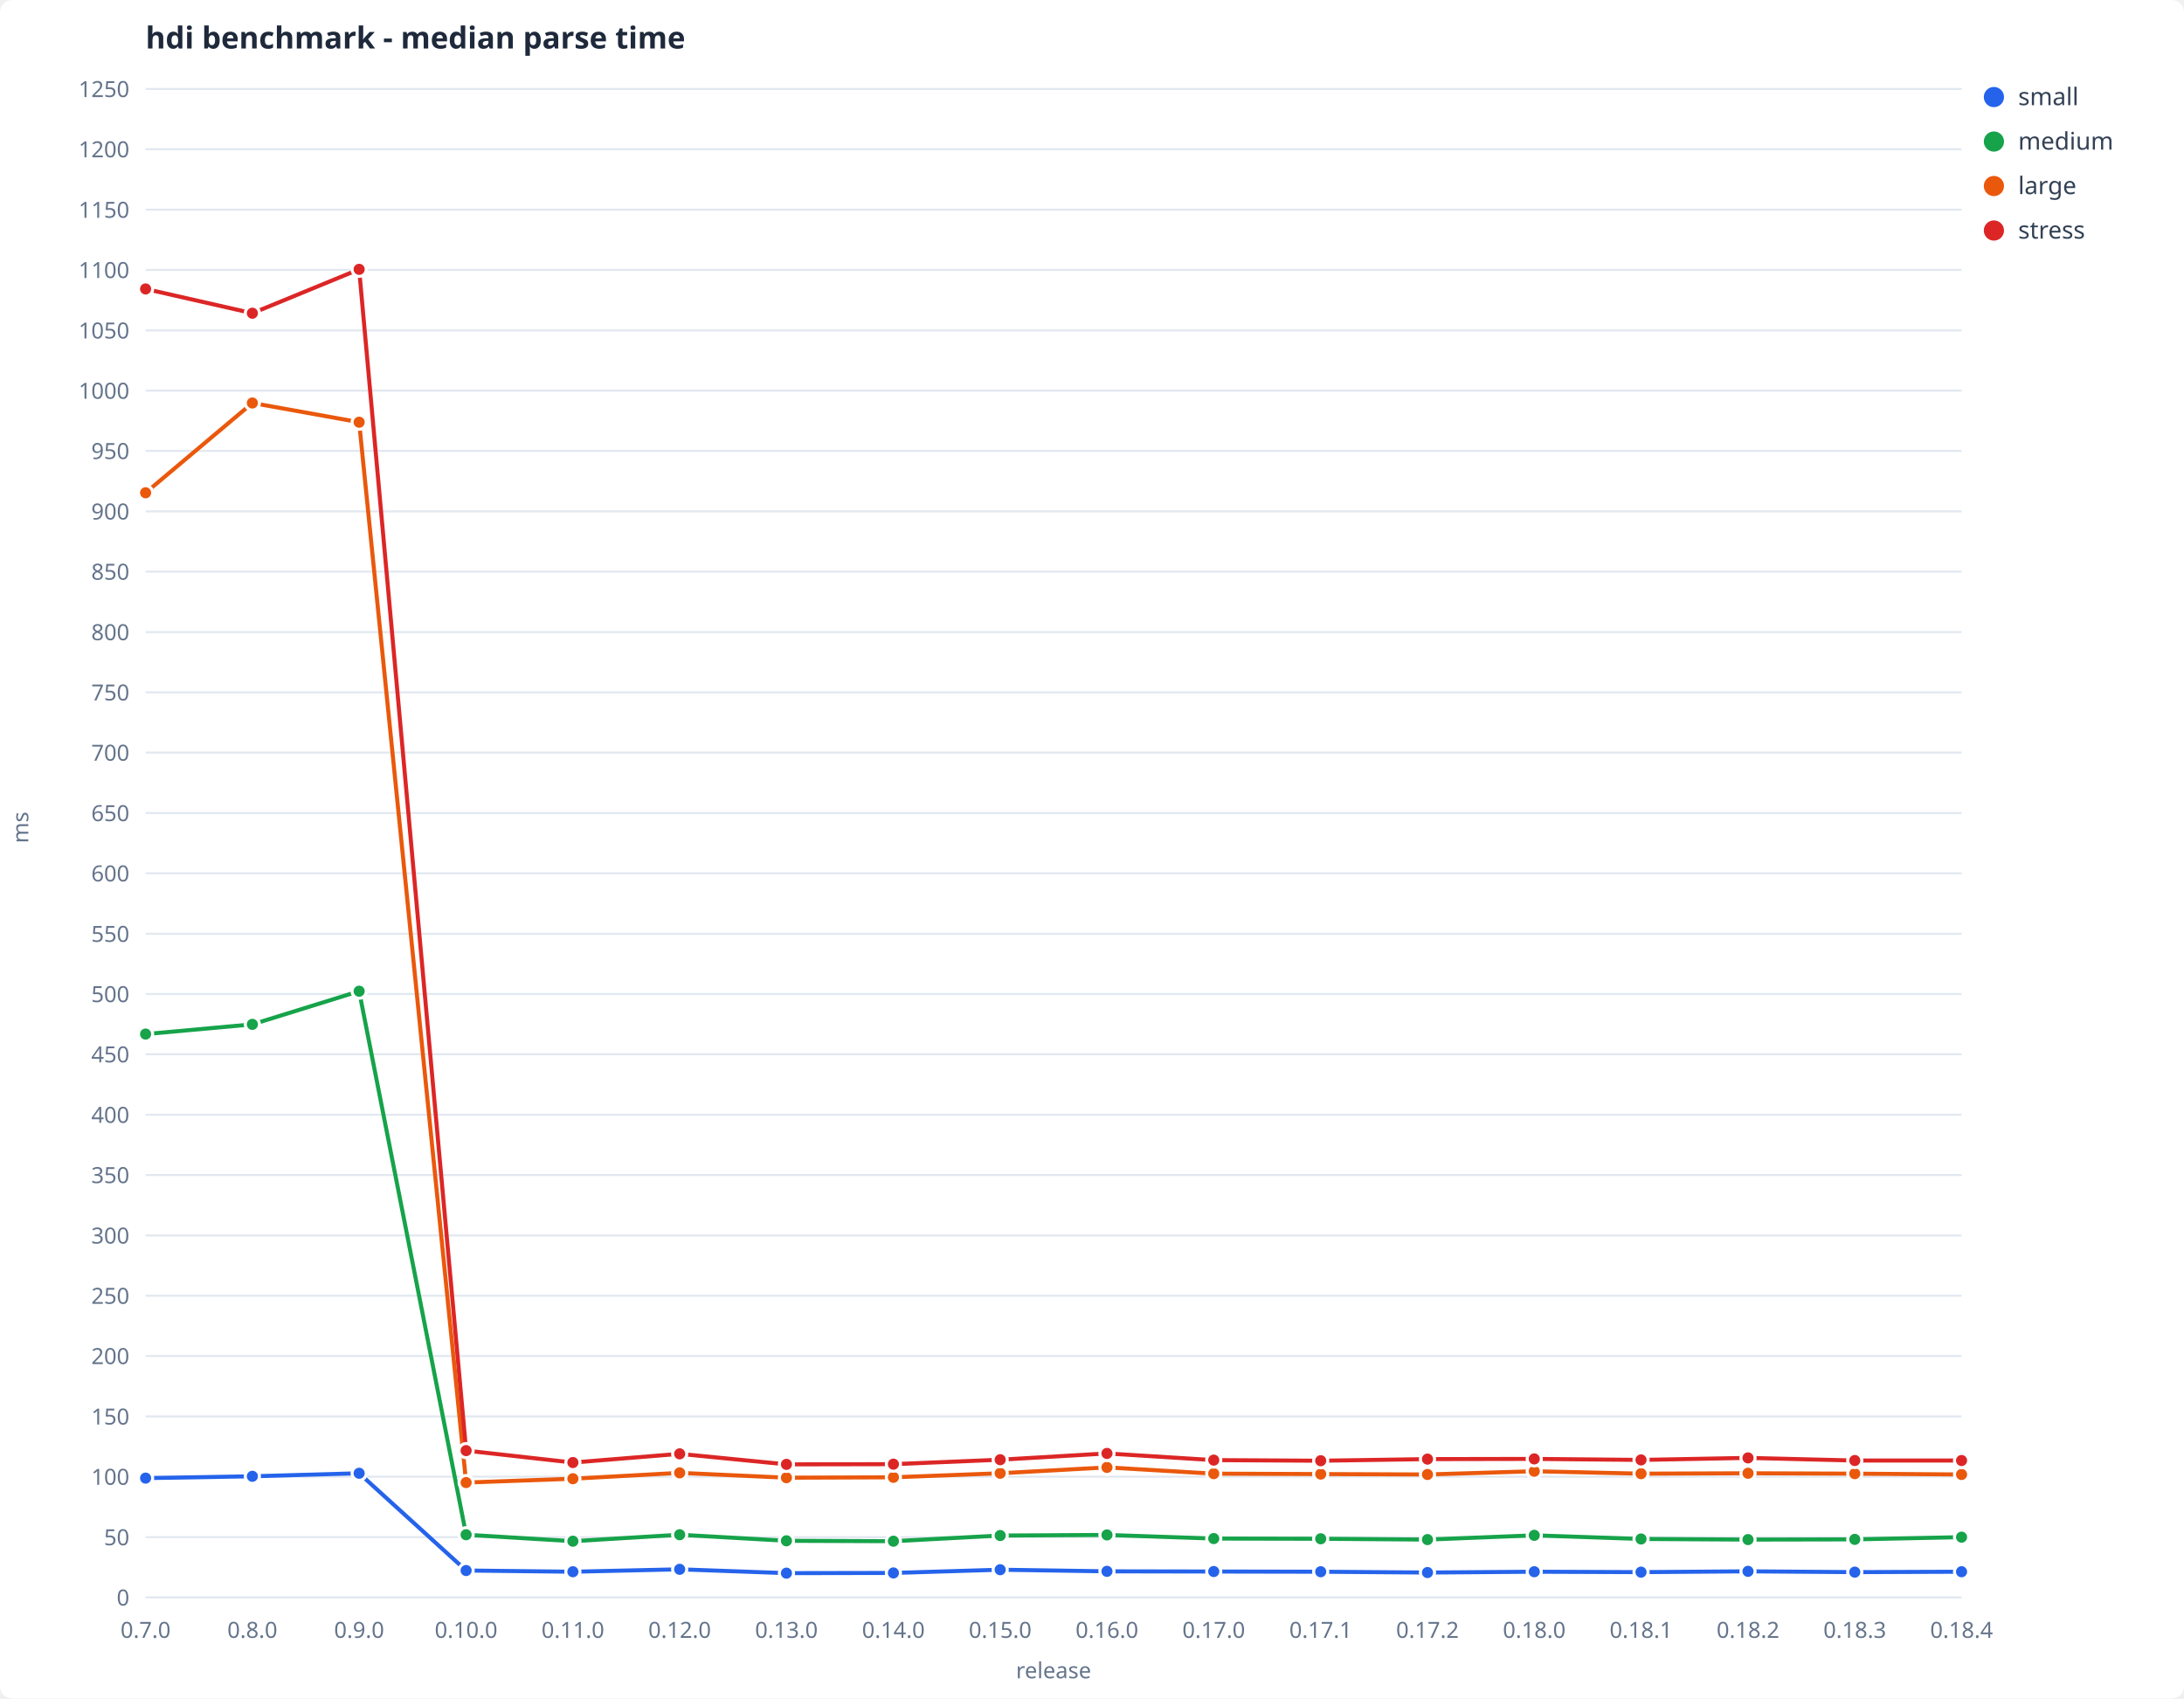
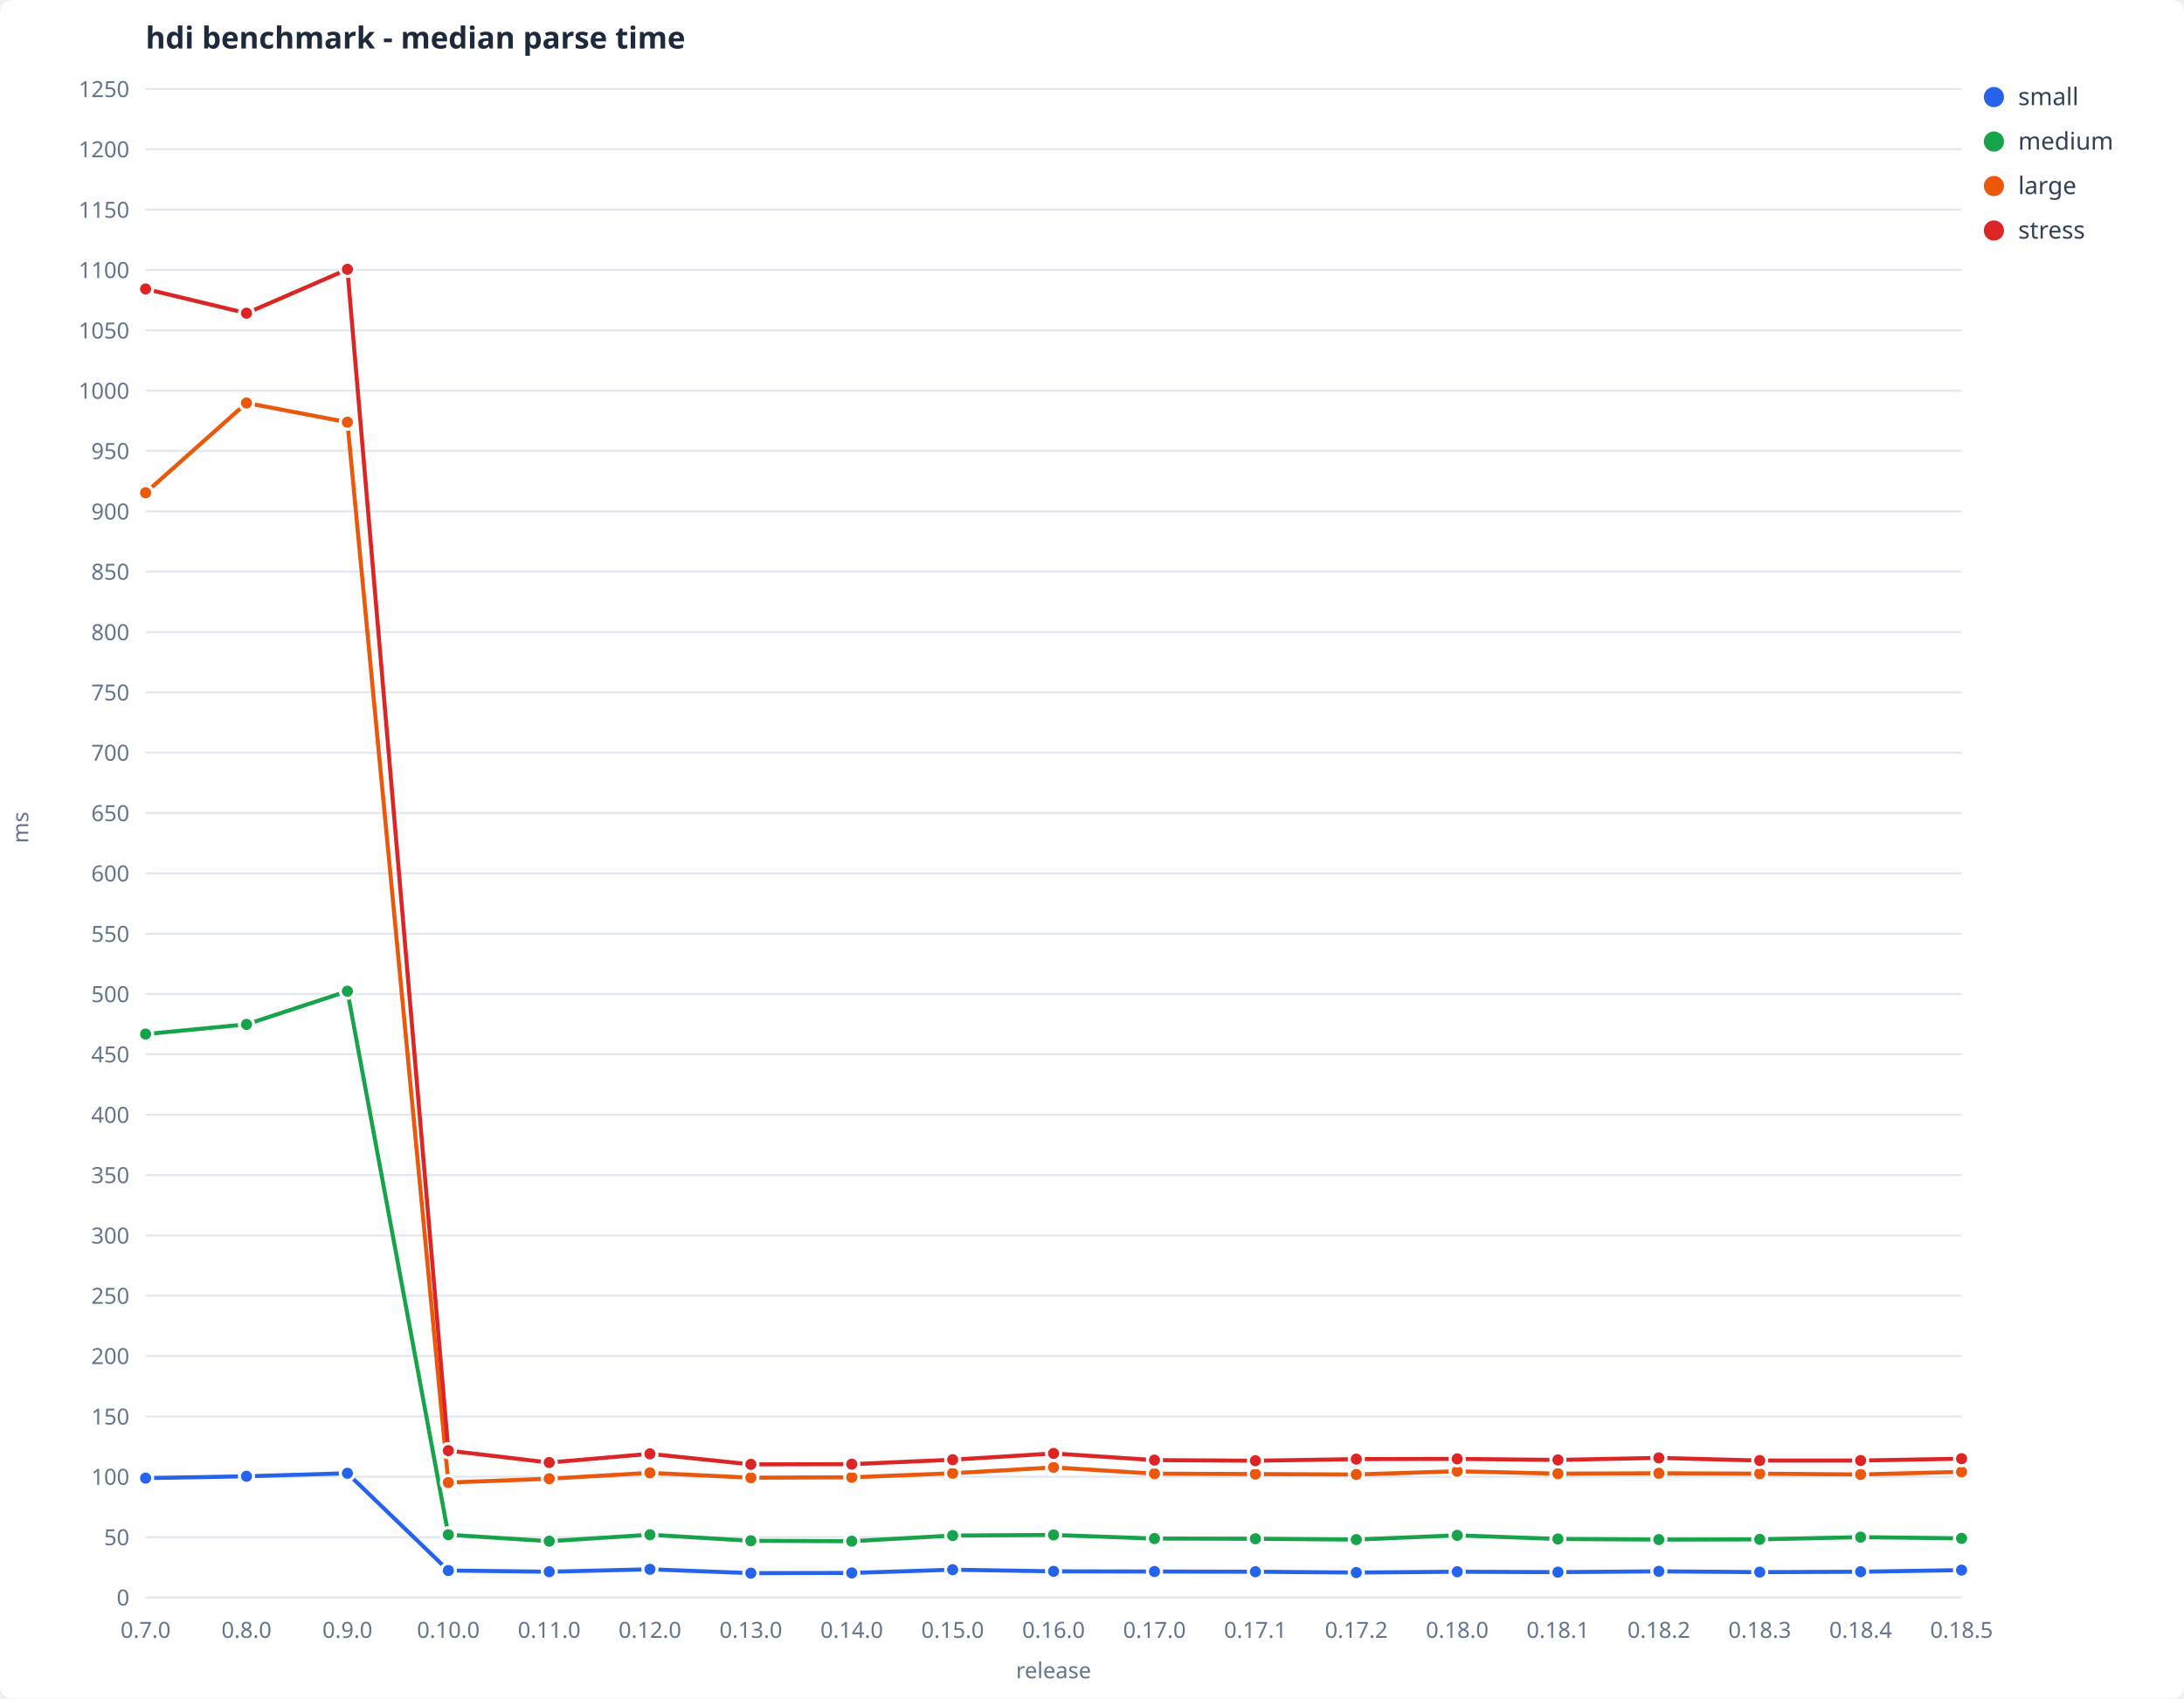
<svg xmlns="http://www.w3.org/2000/svg" width="1080" height="840" viewBox="0 0 1080 840" font-family="system-ui,sans-serif">
  <rect width="1080" height="840" fill="#fff" rx="6" />
  <text x="72" y="24" font-size="15" font-weight="600" fill="#1e293b">hdi benchmark - median parse time</text>
  <line x1="72" y1="790.0" x2="970" y2="790.0" stroke="#e2e8f0" stroke-width="1" />
  <text x="64" y="794.0" text-anchor="end" font-size="11" fill="#64748b">0</text>
  <line x1="72" y1="760.2" x2="970" y2="760.2" stroke="#e2e8f0" stroke-width="1" />
  <text x="64" y="764.2" text-anchor="end" font-size="11" fill="#64748b">50</text>
  <line x1="72" y1="730.3" x2="970" y2="730.3" stroke="#e2e8f0" stroke-width="1" />
  <text x="64" y="734.3" text-anchor="end" font-size="11" fill="#64748b">100</text>
  <line x1="72" y1="700.5" x2="970" y2="700.5" stroke="#e2e8f0" stroke-width="1" />
  <text x="64" y="704.5" text-anchor="end" font-size="11" fill="#64748b">150</text>
  <line x1="72" y1="670.6" x2="970" y2="670.6" stroke="#e2e8f0" stroke-width="1" />
  <text x="64" y="674.6" text-anchor="end" font-size="11" fill="#64748b">200</text>
  <line x1="72" y1="640.8" x2="970" y2="640.8" stroke="#e2e8f0" stroke-width="1" />
  <text x="64" y="644.8" text-anchor="end" font-size="11" fill="#64748b">250</text>
  <line x1="72" y1="611.0" x2="970" y2="611.0" stroke="#e2e8f0" stroke-width="1" />
  <text x="64" y="615.0" text-anchor="end" font-size="11" fill="#64748b">300</text>
  <line x1="72" y1="581.1" x2="970" y2="581.1" stroke="#e2e8f0" stroke-width="1" />
  <text x="64" y="585.1" text-anchor="end" font-size="11" fill="#64748b">350</text>
  <line x1="72" y1="551.3" x2="970" y2="551.3" stroke="#e2e8f0" stroke-width="1" />
  <text x="64" y="555.3" text-anchor="end" font-size="11" fill="#64748b">400</text>
  <line x1="72" y1="521.4" x2="970" y2="521.4" stroke="#e2e8f0" stroke-width="1" />
  <text x="64" y="525.4" text-anchor="end" font-size="11" fill="#64748b">450</text>
  <line x1="72" y1="491.6" x2="970" y2="491.6" stroke="#e2e8f0" stroke-width="1" />
  <text x="64" y="495.6" text-anchor="end" font-size="11" fill="#64748b">500</text>
  <line x1="72" y1="461.8" x2="970" y2="461.8" stroke="#e2e8f0" stroke-width="1" />
  <text x="64" y="465.8" text-anchor="end" font-size="11" fill="#64748b">550</text>
  <line x1="72" y1="431.9" x2="970" y2="431.9" stroke="#e2e8f0" stroke-width="1" />
  <text x="64" y="435.9" text-anchor="end" font-size="11" fill="#64748b">600</text>
  <line x1="72" y1="402.1" x2="970" y2="402.1" stroke="#e2e8f0" stroke-width="1" />
  <text x="64" y="406.1" text-anchor="end" font-size="11" fill="#64748b">650</text>
  <line x1="72" y1="372.2" x2="970" y2="372.2" stroke="#e2e8f0" stroke-width="1" />
  <text x="64" y="376.2" text-anchor="end" font-size="11" fill="#64748b">700</text>
  <line x1="72" y1="342.4" x2="970" y2="342.4" stroke="#e2e8f0" stroke-width="1" />
  <text x="64" y="346.4" text-anchor="end" font-size="11" fill="#64748b">750</text>
  <line x1="72" y1="312.6" x2="970" y2="312.6" stroke="#e2e8f0" stroke-width="1" />
  <text x="64" y="316.6" text-anchor="end" font-size="11" fill="#64748b">800</text>
  <line x1="72" y1="282.7" x2="970" y2="282.7" stroke="#e2e8f0" stroke-width="1" />
  <text x="64" y="286.7" text-anchor="end" font-size="11" fill="#64748b">850</text>
  <line x1="72" y1="252.9" x2="970" y2="252.9" stroke="#e2e8f0" stroke-width="1" />
  <text x="64" y="256.9" text-anchor="end" font-size="11" fill="#64748b">900</text>
  <line x1="72" y1="223.0" x2="970" y2="223.0" stroke="#e2e8f0" stroke-width="1" />
  <text x="64" y="227.0" text-anchor="end" font-size="11" fill="#64748b">950</text>
  <line x1="72" y1="193.2" x2="970" y2="193.2" stroke="#e2e8f0" stroke-width="1" />
  <text x="64" y="197.2" text-anchor="end" font-size="11" fill="#64748b">1000</text>
  <line x1="72" y1="163.4" x2="970" y2="163.4" stroke="#e2e8f0" stroke-width="1" />
  <text x="64" y="167.4" text-anchor="end" font-size="11" fill="#64748b">1050</text>
  <line x1="72" y1="133.5" x2="970" y2="133.5" stroke="#e2e8f0" stroke-width="1" />
  <text x="64" y="137.5" text-anchor="end" font-size="11" fill="#64748b">1100</text>
  <line x1="72" y1="103.7" x2="970" y2="103.7" stroke="#e2e8f0" stroke-width="1" />
  <text x="64" y="107.7" text-anchor="end" font-size="11" fill="#64748b">1150</text>
  <line x1="72" y1="73.8" x2="970" y2="73.8" stroke="#e2e8f0" stroke-width="1" />
  <text x="64" y="77.8" text-anchor="end" font-size="11" fill="#64748b">1200</text>
  <line x1="72" y1="44.0" x2="970" y2="44.0" stroke="#e2e8f0" stroke-width="1" />
  <text x="64" y="48.0" text-anchor="end" font-size="11" fill="#64748b">1250</text>
  <text x="14" y="417" font-size="11" fill="#64748b" transform="rotate(-90,14,417)">ms</text>
  <text x="72.0" y="810" text-anchor="middle" font-size="11" fill="#64748b">0.7.0</text>
-   <text x="124.8" y="810" text-anchor="middle" font-size="11" fill="#64748b">0.8.0</text>
-   <text x="177.6" y="810" text-anchor="middle" font-size="11" fill="#64748b">0.9.0</text>
-   <text x="230.5" y="810" text-anchor="middle" font-size="11" fill="#64748b">0.10.0</text>
-   <text x="283.3" y="810" text-anchor="middle" font-size="11" fill="#64748b">0.11.0</text>
-   <text x="336.1" y="810" text-anchor="middle" font-size="11" fill="#64748b">0.12.0</text>
-   <text x="388.9" y="810" text-anchor="middle" font-size="11" fill="#64748b">0.13.0</text>
-   <text x="441.8" y="810" text-anchor="middle" font-size="11" fill="#64748b">0.14.0</text>
-   <text x="494.6" y="810" text-anchor="middle" font-size="11" fill="#64748b">0.15.0</text>
-   <text x="547.4" y="810" text-anchor="middle" font-size="11" fill="#64748b">0.16.0</text>
-   <text x="600.2" y="810" text-anchor="middle" font-size="11" fill="#64748b">0.17.0</text>
-   <text x="653.1" y="810" text-anchor="middle" font-size="11" fill="#64748b">0.17.1</text>
-   <text x="705.9" y="810" text-anchor="middle" font-size="11" fill="#64748b">0.17.2</text>
-   <text x="758.7" y="810" text-anchor="middle" font-size="11" fill="#64748b">0.18.0</text>
-   <text x="811.5" y="810" text-anchor="middle" font-size="11" fill="#64748b">0.18.1</text>
-   <text x="864.4" y="810" text-anchor="middle" font-size="11" fill="#64748b">0.18.2</text>
-   <text x="917.2" y="810" text-anchor="middle" font-size="11" fill="#64748b">0.18.3</text>
-   <text x="970.0" y="810" text-anchor="middle" font-size="11" fill="#64748b">0.18.4</text>
+   <text x="121.9" y="810" text-anchor="middle" font-size="11" fill="#64748b">0.8.0</text>
+   <text x="171.8" y="810" text-anchor="middle" font-size="11" fill="#64748b">0.9.0</text>
+   <text x="221.7" y="810" text-anchor="middle" font-size="11" fill="#64748b">0.10.0</text>
+   <text x="271.6" y="810" text-anchor="middle" font-size="11" fill="#64748b">0.11.0</text>
+   <text x="321.4" y="810" text-anchor="middle" font-size="11" fill="#64748b">0.12.0</text>
+   <text x="371.3" y="810" text-anchor="middle" font-size="11" fill="#64748b">0.13.0</text>
+   <text x="421.2" y="810" text-anchor="middle" font-size="11" fill="#64748b">0.14.0</text>
+   <text x="471.1" y="810" text-anchor="middle" font-size="11" fill="#64748b">0.15.0</text>
+   <text x="521.0" y="810" text-anchor="middle" font-size="11" fill="#64748b">0.16.0</text>
+   <text x="570.9" y="810" text-anchor="middle" font-size="11" fill="#64748b">0.17.0</text>
+   <text x="620.8" y="810" text-anchor="middle" font-size="11" fill="#64748b">0.17.1</text>
+   <text x="670.7" y="810" text-anchor="middle" font-size="11" fill="#64748b">0.17.2</text>
+   <text x="720.6" y="810" text-anchor="middle" font-size="11" fill="#64748b">0.18.0</text>
+   <text x="770.4" y="810" text-anchor="middle" font-size="11" fill="#64748b">0.18.1</text>
+   <text x="820.3" y="810" text-anchor="middle" font-size="11" fill="#64748b">0.18.2</text>
+   <text x="870.2" y="810" text-anchor="middle" font-size="11" fill="#64748b">0.18.3</text>
+   <text x="920.1" y="810" text-anchor="middle" font-size="11" fill="#64748b">0.18.4</text>
+   <text x="970.0" y="810" text-anchor="middle" font-size="11" fill="#64748b">0.18.5</text>
  <text x="521" y="830" text-anchor="middle" font-size="11" fill="#64748b">release</text>
-   <polyline fill="none" stroke="#2563eb" stroke-width="2" stroke-linejoin="round" points="72.0,731.0 124.8,730.1 177.6,728.6 230.5,776.7 283.3,777.3 336.1,776.1 388.9,778.0 441.8,777.9 494.6,776.3 547.4,777.1 600.2,777.2 653.1,777.3 705.9,777.7 758.7,777.3 811.5,777.5 864.4,777.1 917.2,777.5 970.0,777.3" />
+   <polyline fill="none" stroke="#2563eb" stroke-width="2" stroke-linejoin="round" points="72.0,731.0 121.9,730.1 171.8,728.6 221.7,776.7 271.6,777.3 321.4,776.1 371.3,778.0 421.2,777.9 471.1,776.3 521.0,777.1 570.9,777.2 620.8,777.3 670.7,777.7 720.6,777.3 770.4,777.5 820.3,777.1 870.2,777.5 920.1,777.3 970.0,776.5" />
  <circle cx="72.0" cy="731.0" r="3.5" fill="#2563eb" stroke="#fff" stroke-width="1.5" />
-   <circle cx="124.8" cy="730.1" r="3.5" fill="#2563eb" stroke="#fff" stroke-width="1.5" />
-   <circle cx="177.6" cy="728.6" r="3.5" fill="#2563eb" stroke="#fff" stroke-width="1.5" />
-   <circle cx="230.5" cy="776.7" r="3.5" fill="#2563eb" stroke="#fff" stroke-width="1.5" />
-   <circle cx="283.3" cy="777.3" r="3.5" fill="#2563eb" stroke="#fff" stroke-width="1.5" />
-   <circle cx="336.1" cy="776.1" r="3.5" fill="#2563eb" stroke="#fff" stroke-width="1.5" />
-   <circle cx="388.9" cy="778.0" r="3.5" fill="#2563eb" stroke="#fff" stroke-width="1.5" />
-   <circle cx="441.8" cy="777.9" r="3.5" fill="#2563eb" stroke="#fff" stroke-width="1.5" />
-   <circle cx="494.6" cy="776.3" r="3.5" fill="#2563eb" stroke="#fff" stroke-width="1.5" />
-   <circle cx="547.4" cy="777.1" r="3.5" fill="#2563eb" stroke="#fff" stroke-width="1.5" />
-   <circle cx="600.2" cy="777.2" r="3.5" fill="#2563eb" stroke="#fff" stroke-width="1.5" />
-   <circle cx="653.1" cy="777.3" r="3.5" fill="#2563eb" stroke="#fff" stroke-width="1.5" />
-   <circle cx="705.9" cy="777.7" r="3.5" fill="#2563eb" stroke="#fff" stroke-width="1.5" />
-   <circle cx="758.7" cy="777.3" r="3.5" fill="#2563eb" stroke="#fff" stroke-width="1.5" />
-   <circle cx="811.5" cy="777.5" r="3.5" fill="#2563eb" stroke="#fff" stroke-width="1.5" />
-   <circle cx="864.4" cy="777.1" r="3.5" fill="#2563eb" stroke="#fff" stroke-width="1.5" />
-   <circle cx="917.2" cy="777.5" r="3.5" fill="#2563eb" stroke="#fff" stroke-width="1.5" />
-   <circle cx="970.0" cy="777.3" r="3.5" fill="#2563eb" stroke="#fff" stroke-width="1.5" />
-   <polyline fill="none" stroke="#16a34a" stroke-width="2" stroke-linejoin="round" points="72.0,511.4 124.8,506.6 177.6,490.2 230.5,759.0 283.3,762.2 336.1,759.0 388.9,762.0 441.8,762.2 494.6,759.4 547.4,759.1 600.2,760.9 653.1,761.0 705.9,761.4 758.7,759.3 811.5,761.1 864.4,761.4 917.2,761.3 970.0,760.2" />
+   <circle cx="121.9" cy="730.1" r="3.5" fill="#2563eb" stroke="#fff" stroke-width="1.5" />
+   <circle cx="171.8" cy="728.6" r="3.5" fill="#2563eb" stroke="#fff" stroke-width="1.5" />
+   <circle cx="221.7" cy="776.7" r="3.5" fill="#2563eb" stroke="#fff" stroke-width="1.5" />
+   <circle cx="271.6" cy="777.3" r="3.5" fill="#2563eb" stroke="#fff" stroke-width="1.5" />
+   <circle cx="321.4" cy="776.1" r="3.5" fill="#2563eb" stroke="#fff" stroke-width="1.5" />
+   <circle cx="371.3" cy="778.0" r="3.5" fill="#2563eb" stroke="#fff" stroke-width="1.5" />
+   <circle cx="421.2" cy="777.9" r="3.5" fill="#2563eb" stroke="#fff" stroke-width="1.5" />
+   <circle cx="471.1" cy="776.3" r="3.5" fill="#2563eb" stroke="#fff" stroke-width="1.5" />
+   <circle cx="521.0" cy="777.1" r="3.5" fill="#2563eb" stroke="#fff" stroke-width="1.5" />
+   <circle cx="570.9" cy="777.2" r="3.5" fill="#2563eb" stroke="#fff" stroke-width="1.5" />
+   <circle cx="620.8" cy="777.3" r="3.5" fill="#2563eb" stroke="#fff" stroke-width="1.5" />
+   <circle cx="670.7" cy="777.7" r="3.5" fill="#2563eb" stroke="#fff" stroke-width="1.5" />
+   <circle cx="720.6" cy="777.3" r="3.5" fill="#2563eb" stroke="#fff" stroke-width="1.5" />
+   <circle cx="770.4" cy="777.5" r="3.5" fill="#2563eb" stroke="#fff" stroke-width="1.5" />
+   <circle cx="820.3" cy="777.1" r="3.5" fill="#2563eb" stroke="#fff" stroke-width="1.5" />
+   <circle cx="870.2" cy="777.5" r="3.5" fill="#2563eb" stroke="#fff" stroke-width="1.5" />
+   <circle cx="920.1" cy="777.3" r="3.5" fill="#2563eb" stroke="#fff" stroke-width="1.5" />
+   <circle cx="970.0" cy="776.5" r="3.5" fill="#2563eb" stroke="#fff" stroke-width="1.5" />
+   <polyline fill="none" stroke="#16a34a" stroke-width="2" stroke-linejoin="round" points="72.0,511.4 121.9,506.6 171.8,490.2 221.7,759.0 271.6,762.2 321.4,759.0 371.3,762.0 421.2,762.2 471.1,759.4 521.0,759.1 570.9,760.9 620.8,761.0 670.7,761.4 720.6,759.3 770.4,761.1 820.3,761.4 870.2,761.3 920.1,760.2 970.0,760.8" />
  <circle cx="72.0" cy="511.4" r="3.5" fill="#16a34a" stroke="#fff" stroke-width="1.5" />
-   <circle cx="124.8" cy="506.6" r="3.5" fill="#16a34a" stroke="#fff" stroke-width="1.5" />
-   <circle cx="177.6" cy="490.2" r="3.5" fill="#16a34a" stroke="#fff" stroke-width="1.5" />
-   <circle cx="230.5" cy="759.0" r="3.5" fill="#16a34a" stroke="#fff" stroke-width="1.5" />
-   <circle cx="283.3" cy="762.2" r="3.5" fill="#16a34a" stroke="#fff" stroke-width="1.5" />
-   <circle cx="336.1" cy="759.0" r="3.5" fill="#16a34a" stroke="#fff" stroke-width="1.5" />
-   <circle cx="388.9" cy="762.0" r="3.5" fill="#16a34a" stroke="#fff" stroke-width="1.5" />
-   <circle cx="441.8" cy="762.2" r="3.5" fill="#16a34a" stroke="#fff" stroke-width="1.5" />
-   <circle cx="494.6" cy="759.4" r="3.5" fill="#16a34a" stroke="#fff" stroke-width="1.5" />
-   <circle cx="547.4" cy="759.1" r="3.5" fill="#16a34a" stroke="#fff" stroke-width="1.5" />
-   <circle cx="600.2" cy="760.9" r="3.5" fill="#16a34a" stroke="#fff" stroke-width="1.5" />
-   <circle cx="653.1" cy="761.0" r="3.5" fill="#16a34a" stroke="#fff" stroke-width="1.5" />
-   <circle cx="705.9" cy="761.4" r="3.5" fill="#16a34a" stroke="#fff" stroke-width="1.5" />
-   <circle cx="758.7" cy="759.3" r="3.5" fill="#16a34a" stroke="#fff" stroke-width="1.5" />
-   <circle cx="811.5" cy="761.1" r="3.5" fill="#16a34a" stroke="#fff" stroke-width="1.5" />
-   <circle cx="864.4" cy="761.4" r="3.5" fill="#16a34a" stroke="#fff" stroke-width="1.5" />
-   <circle cx="917.2" cy="761.3" r="3.5" fill="#16a34a" stroke="#fff" stroke-width="1.5" />
-   <circle cx="970.0" cy="760.2" r="3.5" fill="#16a34a" stroke="#fff" stroke-width="1.5" />
-   <polyline fill="none" stroke="#ea580c" stroke-width="2" stroke-linejoin="round" points="72.0,243.7 124.8,199.3 177.6,208.8 230.5,733.2 283.3,731.3 336.1,728.4 388.9,730.8 441.8,730.6 494.6,728.6 547.4,725.7 600.2,728.8 653.1,729.0 705.9,729.2 758.7,727.6 811.5,728.8 864.4,728.6 917.2,728.8 970.0,729.2" />
+   <circle cx="121.9" cy="506.6" r="3.5" fill="#16a34a" stroke="#fff" stroke-width="1.5" />
+   <circle cx="171.8" cy="490.2" r="3.5" fill="#16a34a" stroke="#fff" stroke-width="1.5" />
+   <circle cx="221.7" cy="759.0" r="3.5" fill="#16a34a" stroke="#fff" stroke-width="1.5" />
+   <circle cx="271.6" cy="762.2" r="3.5" fill="#16a34a" stroke="#fff" stroke-width="1.5" />
+   <circle cx="321.4" cy="759.0" r="3.5" fill="#16a34a" stroke="#fff" stroke-width="1.5" />
+   <circle cx="371.3" cy="762.0" r="3.5" fill="#16a34a" stroke="#fff" stroke-width="1.5" />
+   <circle cx="421.2" cy="762.2" r="3.5" fill="#16a34a" stroke="#fff" stroke-width="1.5" />
+   <circle cx="471.1" cy="759.4" r="3.5" fill="#16a34a" stroke="#fff" stroke-width="1.5" />
+   <circle cx="521.0" cy="759.1" r="3.5" fill="#16a34a" stroke="#fff" stroke-width="1.5" />
+   <circle cx="570.9" cy="760.9" r="3.5" fill="#16a34a" stroke="#fff" stroke-width="1.5" />
+   <circle cx="620.8" cy="761.0" r="3.5" fill="#16a34a" stroke="#fff" stroke-width="1.5" />
+   <circle cx="670.7" cy="761.4" r="3.5" fill="#16a34a" stroke="#fff" stroke-width="1.5" />
+   <circle cx="720.6" cy="759.3" r="3.5" fill="#16a34a" stroke="#fff" stroke-width="1.5" />
+   <circle cx="770.4" cy="761.1" r="3.5" fill="#16a34a" stroke="#fff" stroke-width="1.5" />
+   <circle cx="820.3" cy="761.4" r="3.5" fill="#16a34a" stroke="#fff" stroke-width="1.5" />
+   <circle cx="870.2" cy="761.3" r="3.5" fill="#16a34a" stroke="#fff" stroke-width="1.5" />
+   <circle cx="920.1" cy="760.2" r="3.5" fill="#16a34a" stroke="#fff" stroke-width="1.5" />
+   <circle cx="970.0" cy="760.8" r="3.5" fill="#16a34a" stroke="#fff" stroke-width="1.5" />
+   <polyline fill="none" stroke="#ea580c" stroke-width="2" stroke-linejoin="round" points="72.0,243.7 121.9,199.3 171.8,208.8 221.7,733.2 271.6,731.3 321.4,728.4 371.3,730.8 421.2,730.6 471.1,728.6 521.0,725.7 570.9,728.8 620.8,729.0 670.7,729.2 720.6,727.6 770.4,728.8 820.3,728.6 870.2,728.8 920.1,729.2 970.0,727.9" />
  <circle cx="72.0" cy="243.7" r="3.5" fill="#ea580c" stroke="#fff" stroke-width="1.5" />
-   <circle cx="124.8" cy="199.3" r="3.5" fill="#ea580c" stroke="#fff" stroke-width="1.5" />
-   <circle cx="177.6" cy="208.8" r="3.5" fill="#ea580c" stroke="#fff" stroke-width="1.5" />
-   <circle cx="230.5" cy="733.2" r="3.5" fill="#ea580c" stroke="#fff" stroke-width="1.5" />
-   <circle cx="283.3" cy="731.3" r="3.5" fill="#ea580c" stroke="#fff" stroke-width="1.5" />
-   <circle cx="336.1" cy="728.4" r="3.5" fill="#ea580c" stroke="#fff" stroke-width="1.5" />
-   <circle cx="388.9" cy="730.8" r="3.5" fill="#ea580c" stroke="#fff" stroke-width="1.5" />
-   <circle cx="441.8" cy="730.6" r="3.5" fill="#ea580c" stroke="#fff" stroke-width="1.5" />
-   <circle cx="494.6" cy="728.6" r="3.5" fill="#ea580c" stroke="#fff" stroke-width="1.5" />
-   <circle cx="547.4" cy="725.7" r="3.5" fill="#ea580c" stroke="#fff" stroke-width="1.5" />
-   <circle cx="600.2" cy="728.8" r="3.5" fill="#ea580c" stroke="#fff" stroke-width="1.5" />
-   <circle cx="653.1" cy="729.0" r="3.5" fill="#ea580c" stroke="#fff" stroke-width="1.5" />
-   <circle cx="705.9" cy="729.2" r="3.5" fill="#ea580c" stroke="#fff" stroke-width="1.5" />
-   <circle cx="758.7" cy="727.6" r="3.5" fill="#ea580c" stroke="#fff" stroke-width="1.5" />
-   <circle cx="811.5" cy="728.8" r="3.5" fill="#ea580c" stroke="#fff" stroke-width="1.5" />
-   <circle cx="864.4" cy="728.6" r="3.5" fill="#ea580c" stroke="#fff" stroke-width="1.5" />
-   <circle cx="917.2" cy="728.8" r="3.5" fill="#ea580c" stroke="#fff" stroke-width="1.5" />
-   <circle cx="970.0" cy="729.2" r="3.5" fill="#ea580c" stroke="#fff" stroke-width="1.5" />
-   <polyline fill="none" stroke="#dc2626" stroke-width="2" stroke-linejoin="round" points="72.0,142.9 124.8,154.9 177.6,133.2 230.5,717.4 283.3,723.3 336.1,719.0 388.9,724.2 441.8,724.1 494.6,721.9 547.4,718.8 600.2,722.1 653.1,722.4 705.9,721.6 758.7,721.5 811.5,722.0 864.4,721.0 917.2,722.3 970.0,722.3" />
+   <circle cx="121.9" cy="199.3" r="3.5" fill="#ea580c" stroke="#fff" stroke-width="1.5" />
+   <circle cx="171.8" cy="208.8" r="3.5" fill="#ea580c" stroke="#fff" stroke-width="1.5" />
+   <circle cx="221.7" cy="733.2" r="3.5" fill="#ea580c" stroke="#fff" stroke-width="1.5" />
+   <circle cx="271.6" cy="731.3" r="3.5" fill="#ea580c" stroke="#fff" stroke-width="1.5" />
+   <circle cx="321.4" cy="728.4" r="3.5" fill="#ea580c" stroke="#fff" stroke-width="1.5" />
+   <circle cx="371.3" cy="730.8" r="3.5" fill="#ea580c" stroke="#fff" stroke-width="1.5" />
+   <circle cx="421.2" cy="730.6" r="3.5" fill="#ea580c" stroke="#fff" stroke-width="1.5" />
+   <circle cx="471.1" cy="728.6" r="3.5" fill="#ea580c" stroke="#fff" stroke-width="1.5" />
+   <circle cx="521.0" cy="725.7" r="3.5" fill="#ea580c" stroke="#fff" stroke-width="1.5" />
+   <circle cx="570.9" cy="728.8" r="3.5" fill="#ea580c" stroke="#fff" stroke-width="1.5" />
+   <circle cx="620.8" cy="729.0" r="3.5" fill="#ea580c" stroke="#fff" stroke-width="1.5" />
+   <circle cx="670.7" cy="729.2" r="3.5" fill="#ea580c" stroke="#fff" stroke-width="1.5" />
+   <circle cx="720.6" cy="727.6" r="3.5" fill="#ea580c" stroke="#fff" stroke-width="1.5" />
+   <circle cx="770.4" cy="728.8" r="3.5" fill="#ea580c" stroke="#fff" stroke-width="1.5" />
+   <circle cx="820.3" cy="728.6" r="3.5" fill="#ea580c" stroke="#fff" stroke-width="1.5" />
+   <circle cx="870.2" cy="728.8" r="3.5" fill="#ea580c" stroke="#fff" stroke-width="1.5" />
+   <circle cx="920.1" cy="729.2" r="3.5" fill="#ea580c" stroke="#fff" stroke-width="1.5" />
+   <circle cx="970.0" cy="727.9" r="3.5" fill="#ea580c" stroke="#fff" stroke-width="1.5" />
+   <polyline fill="none" stroke="#dc2626" stroke-width="2" stroke-linejoin="round" points="72.0,142.9 121.9,154.9 171.8,133.2 221.7,717.4 271.6,723.3 321.4,719.0 371.3,724.2 421.2,724.1 471.1,721.9 521.0,718.8 570.9,722.1 620.8,722.4 670.7,721.6 720.6,721.5 770.4,722.0 820.3,721.0 870.2,722.3 920.1,722.3 970.0,721.4" />
  <circle cx="72.0" cy="142.9" r="3.5" fill="#dc2626" stroke="#fff" stroke-width="1.5" />
-   <circle cx="124.8" cy="154.9" r="3.5" fill="#dc2626" stroke="#fff" stroke-width="1.5" />
-   <circle cx="177.6" cy="133.2" r="3.5" fill="#dc2626" stroke="#fff" stroke-width="1.5" />
-   <circle cx="230.5" cy="717.4" r="3.5" fill="#dc2626" stroke="#fff" stroke-width="1.5" />
-   <circle cx="283.3" cy="723.3" r="3.5" fill="#dc2626" stroke="#fff" stroke-width="1.5" />
-   <circle cx="336.1" cy="719.0" r="3.5" fill="#dc2626" stroke="#fff" stroke-width="1.5" />
-   <circle cx="388.9" cy="724.2" r="3.5" fill="#dc2626" stroke="#fff" stroke-width="1.5" />
-   <circle cx="441.8" cy="724.1" r="3.5" fill="#dc2626" stroke="#fff" stroke-width="1.5" />
-   <circle cx="494.6" cy="721.9" r="3.5" fill="#dc2626" stroke="#fff" stroke-width="1.5" />
-   <circle cx="547.4" cy="718.8" r="3.5" fill="#dc2626" stroke="#fff" stroke-width="1.5" />
-   <circle cx="600.2" cy="722.1" r="3.5" fill="#dc2626" stroke="#fff" stroke-width="1.5" />
-   <circle cx="653.1" cy="722.4" r="3.5" fill="#dc2626" stroke="#fff" stroke-width="1.5" />
-   <circle cx="705.9" cy="721.6" r="3.5" fill="#dc2626" stroke="#fff" stroke-width="1.5" />
-   <circle cx="758.7" cy="721.5" r="3.5" fill="#dc2626" stroke="#fff" stroke-width="1.5" />
-   <circle cx="811.5" cy="722.0" r="3.5" fill="#dc2626" stroke="#fff" stroke-width="1.5" />
-   <circle cx="864.4" cy="721.0" r="3.5" fill="#dc2626" stroke="#fff" stroke-width="1.5" />
-   <circle cx="917.2" cy="722.3" r="3.5" fill="#dc2626" stroke="#fff" stroke-width="1.5" />
-   <circle cx="970.0" cy="722.3" r="3.5" fill="#dc2626" stroke="#fff" stroke-width="1.5" />
+   <circle cx="121.9" cy="154.9" r="3.5" fill="#dc2626" stroke="#fff" stroke-width="1.5" />
+   <circle cx="171.8" cy="133.2" r="3.5" fill="#dc2626" stroke="#fff" stroke-width="1.5" />
+   <circle cx="221.7" cy="717.4" r="3.5" fill="#dc2626" stroke="#fff" stroke-width="1.5" />
+   <circle cx="271.6" cy="723.3" r="3.5" fill="#dc2626" stroke="#fff" stroke-width="1.5" />
+   <circle cx="321.4" cy="719.0" r="3.5" fill="#dc2626" stroke="#fff" stroke-width="1.5" />
+   <circle cx="371.3" cy="724.2" r="3.5" fill="#dc2626" stroke="#fff" stroke-width="1.5" />
+   <circle cx="421.2" cy="724.1" r="3.5" fill="#dc2626" stroke="#fff" stroke-width="1.5" />
+   <circle cx="471.1" cy="721.9" r="3.5" fill="#dc2626" stroke="#fff" stroke-width="1.5" />
+   <circle cx="521.0" cy="718.8" r="3.5" fill="#dc2626" stroke="#fff" stroke-width="1.5" />
+   <circle cx="570.9" cy="722.1" r="3.5" fill="#dc2626" stroke="#fff" stroke-width="1.5" />
+   <circle cx="620.8" cy="722.4" r="3.5" fill="#dc2626" stroke="#fff" stroke-width="1.5" />
+   <circle cx="670.7" cy="721.6" r="3.5" fill="#dc2626" stroke="#fff" stroke-width="1.5" />
+   <circle cx="720.6" cy="721.5" r="3.5" fill="#dc2626" stroke="#fff" stroke-width="1.5" />
+   <circle cx="770.4" cy="722.0" r="3.5" fill="#dc2626" stroke="#fff" stroke-width="1.5" />
+   <circle cx="820.3" cy="721.0" r="3.5" fill="#dc2626" stroke="#fff" stroke-width="1.5" />
+   <circle cx="870.2" cy="722.3" r="3.5" fill="#dc2626" stroke="#fff" stroke-width="1.5" />
+   <circle cx="920.1" cy="722.3" r="3.5" fill="#dc2626" stroke="#fff" stroke-width="1.5" />
+   <circle cx="970.0" cy="721.4" r="3.5" fill="#dc2626" stroke="#fff" stroke-width="1.5" />
  <circle cx="986" cy="48" r="5" fill="#2563eb" />
  <text x="998" y="52" font-size="12" fill="#334155">small</text>
  <circle cx="986" cy="70" r="5" fill="#16a34a" />
  <text x="998" y="74" font-size="12" fill="#334155">medium</text>
  <circle cx="986" cy="92" r="5" fill="#ea580c" />
  <text x="998" y="96" font-size="12" fill="#334155">large</text>
  <circle cx="986" cy="114" r="5" fill="#dc2626" />
  <text x="998" y="118" font-size="12" fill="#334155">stress</text>
</svg>
